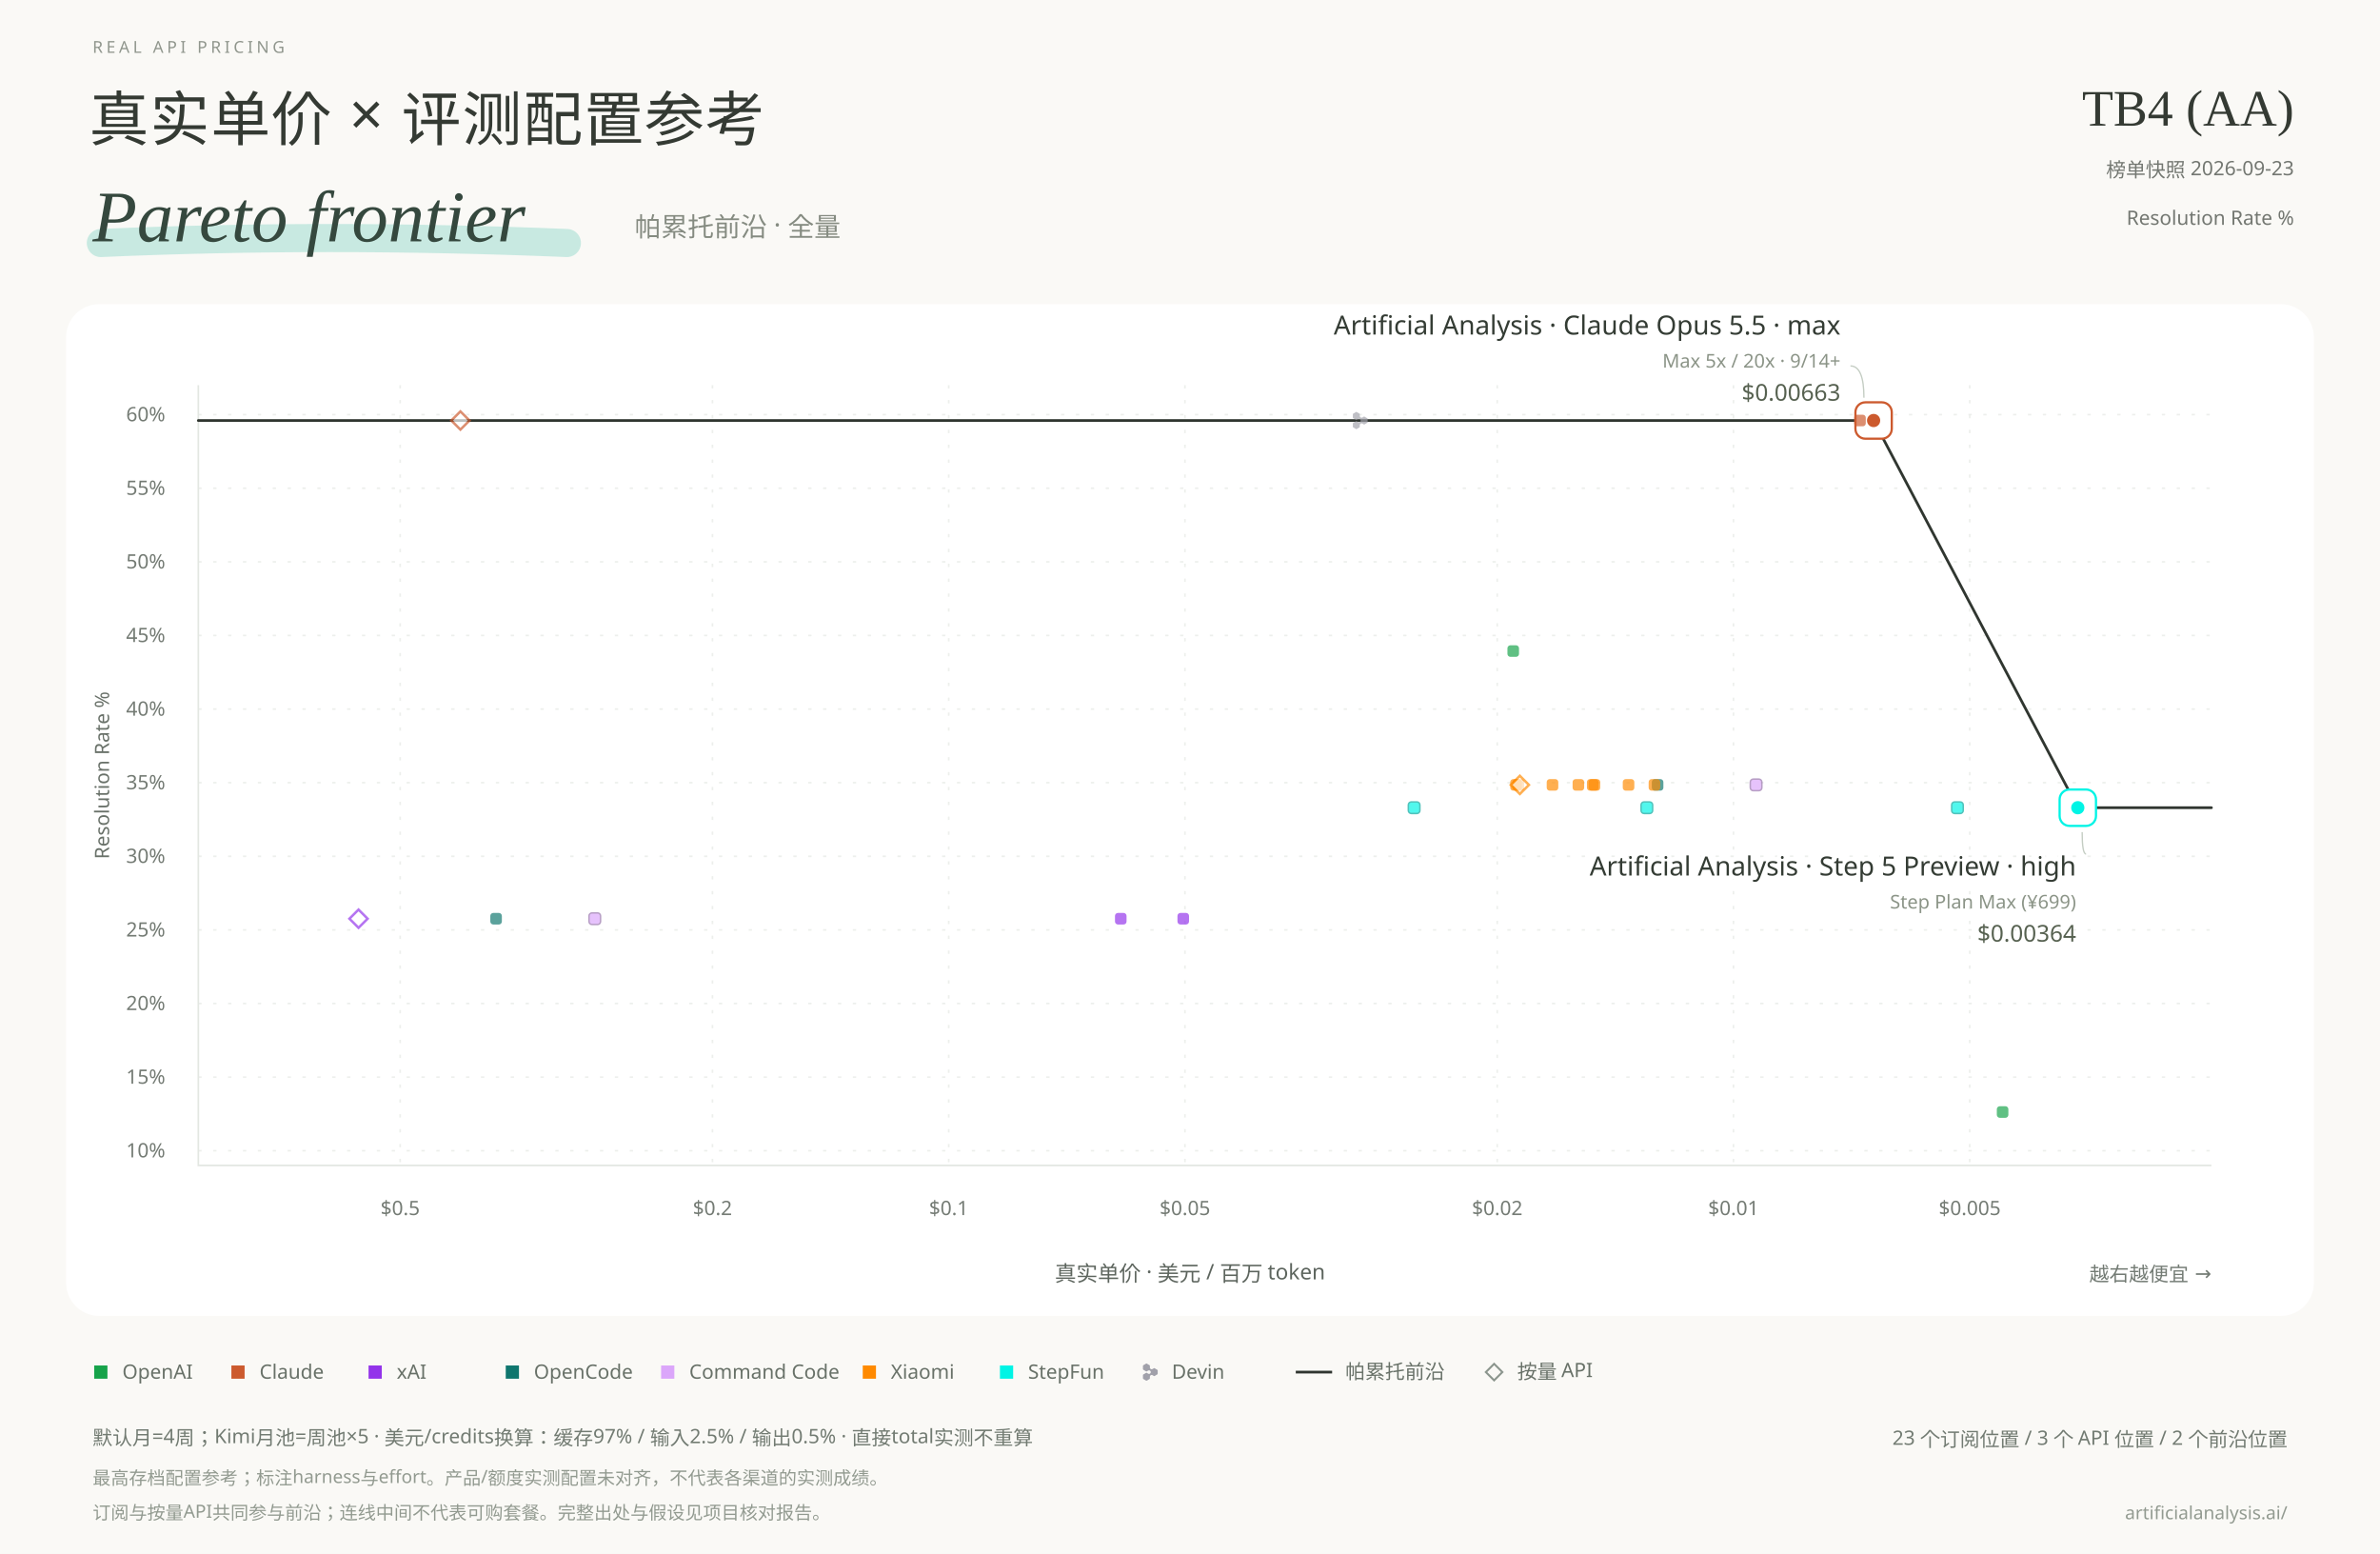
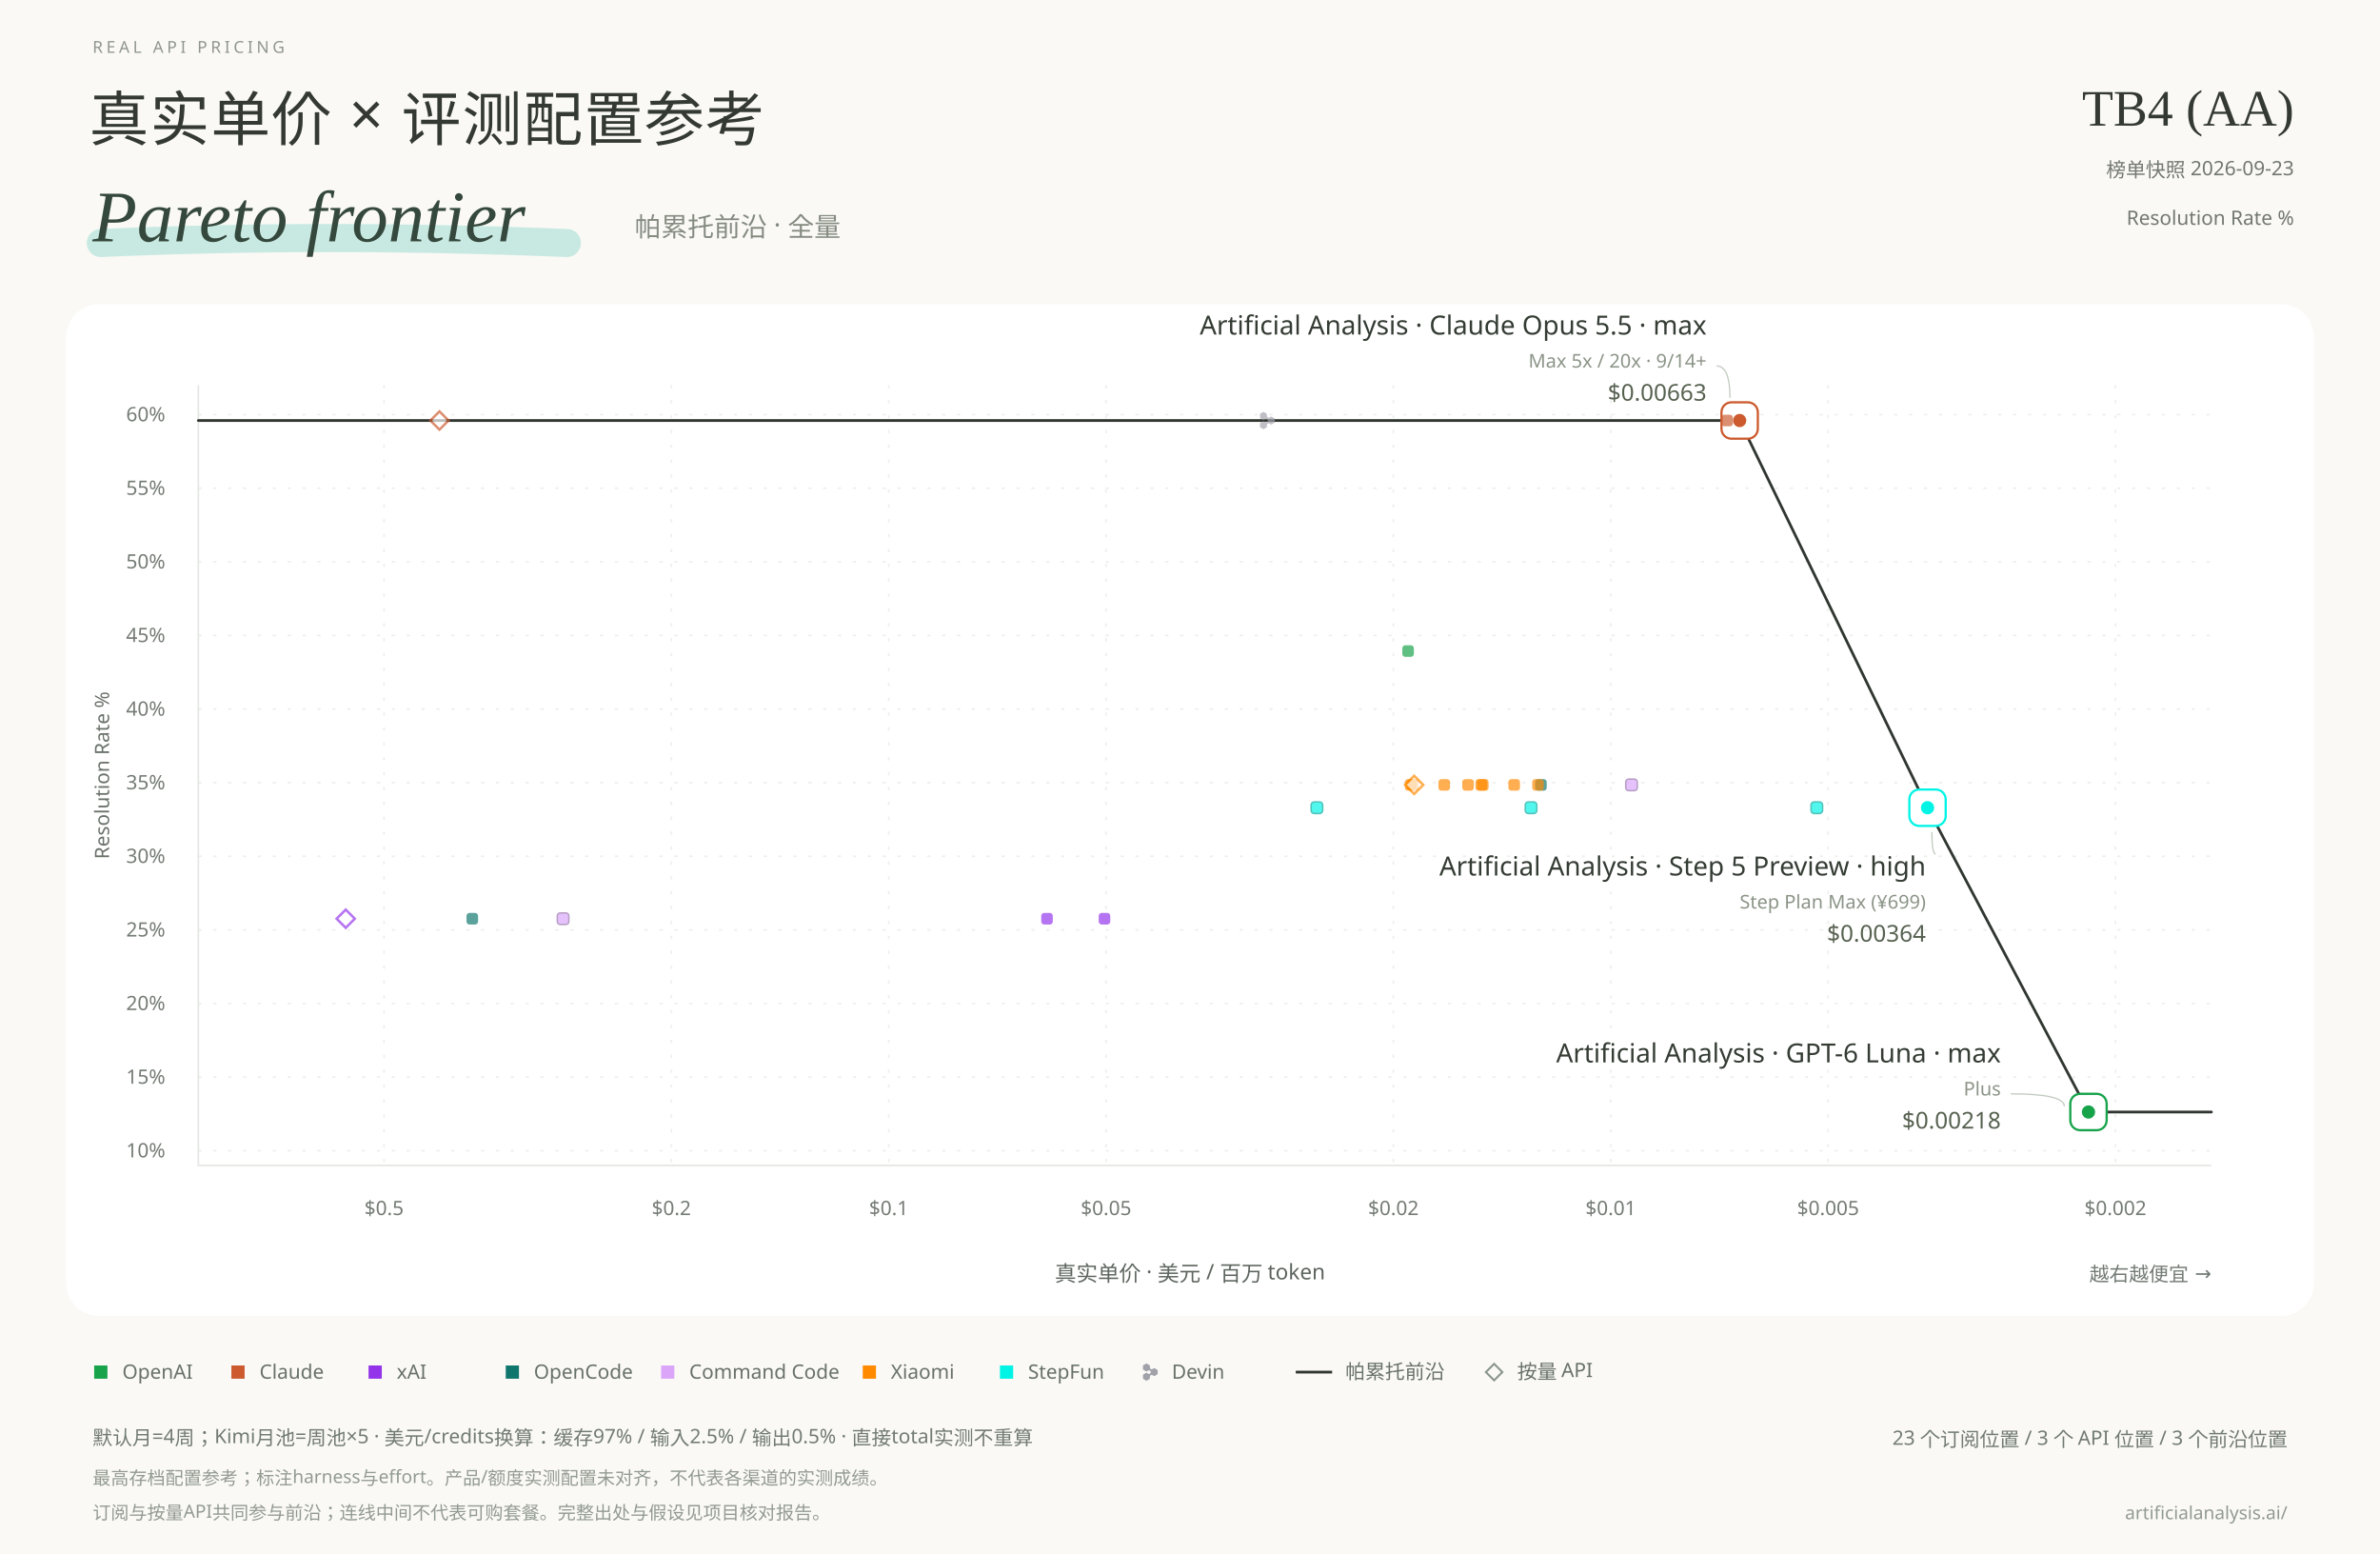
<svg xmlns="http://www.w3.org/2000/svg" width="1440" height="940" viewBox="0 0 1440 940" role="img" aria-labelledby="title desc">
  <style>text{font-family:"Microsoft YaHei","Segoe UI",sans-serif} .serif{font-family:"Times New Roman",serif} .number{font-family:"Segoe UI",sans-serif;font-variant-numeric:tabular-nums} .label-name{paint-order:stroke;stroke:#fff;stroke-width:5px;stroke-linejoin:round} .point:hover{opacity:1}</style>
  <rect width="1440" height="940" fill="#FAF9F6" />
  <text x="56.000" y="32.000" font-size="10" fill="#90968D" text-anchor="start" font-weight="400" letter-spacing="2.1">REAL API PRICING</text>
  <text x="54.000" y="85.000" font-size="36" fill="#343A33" text-anchor="start" font-weight="300" letter-spacing=".8">真实单价 × 评测配置参考</text>
  <path d="M61 147 Q197 141 343 147" stroke="#9FDDD0" stroke-width="17" stroke-linecap="round" opacity=".55" fill="none" />
  <text x="56.000" y="146.000" font-size="44" fill="#35483E" text-anchor="start" font-weight="400" class="serif" font-style="italic">Pareto frontier</text>
  <text x="384.000" y="143.000" font-size="16" fill="#858B81" text-anchor="start" font-weight="300">帕累托前沿 · 全量</text>
  <text x="1388.000" y="76.000" font-size="31" fill="#343A33" text-anchor="end" font-weight="400" class="serif">TB4 (AA)</text>
  <text x="1388.000" y="107.000" font-size="12" fill="#737771" text-anchor="end" font-weight="400">榜单快照  2026-09-23</text>
  <text x="1388.000" y="136.000" font-size="12" fill="#737771" text-anchor="end" font-weight="400">Resolution Rate %</text>
  <rect x="40" y="184" width="1360" height="612" rx="20" fill="#FFFFFF" />
-   <path d="M1191.768 233V705" stroke="#E8EBE7" stroke-dasharray="2 7" opacity=".8" />
-   <text x="1191.768" y="735.000" font-size="12" fill="#747B74" text-anchor="middle" font-weight="400" class="number">$0.005</text>
-   <path d="M1048.832 233V705" stroke="#E8EBE7" stroke-dasharray="2 7" opacity=".8" />
-   <text x="1048.832" y="735.000" font-size="12" fill="#747B74" text-anchor="middle" font-weight="400" class="number">$0.01</text>
-   <path d="M905.896 233V705" stroke="#E8EBE7" stroke-dasharray="2 7" opacity=".8" />
-   <text x="905.896" y="735.000" font-size="12" fill="#747B74" text-anchor="middle" font-weight="400" class="number">$0.02</text>
-   <path d="M716.946 233V705" stroke="#E8EBE7" stroke-dasharray="2 7" opacity=".8" />
-   <text x="716.946" y="735.000" font-size="12" fill="#747B74" text-anchor="middle" font-weight="400" class="number">$0.05</text>
-   <path d="M574.010 233V705" stroke="#E8EBE7" stroke-dasharray="2 7" opacity=".8" />
-   <text x="574.010" y="735.000" font-size="12" fill="#747B74" text-anchor="middle" font-weight="400" class="number">$0.1</text>
-   <path d="M431.074 233V705" stroke="#E8EBE7" stroke-dasharray="2 7" opacity=".8" />
-   <text x="431.074" y="735.000" font-size="12" fill="#747B74" text-anchor="middle" font-weight="400" class="number">$0.2</text>
-   <path d="M242.124 233V705" stroke="#E8EBE7" stroke-dasharray="2 7" opacity=".8" />
-   <text x="242.124" y="735.000" font-size="12" fill="#747B74" text-anchor="middle" font-weight="400" class="number">$0.5</text>
+   <path d="M1279.914 233V705" stroke="#E8EBE7" stroke-dasharray="2 7" opacity=".8" />
+   <text x="1279.914" y="735.000" font-size="12" fill="#747B74" text-anchor="middle" font-weight="400" class="number">$0.002</text>
+   <path d="M1106.072 233V705" stroke="#E8EBE7" stroke-dasharray="2 7" opacity=".8" />
+   <text x="1106.072" y="735.000" font-size="12" fill="#747B74" text-anchor="middle" font-weight="400" class="number">$0.005</text>
+   <path d="M974.565 233V705" stroke="#E8EBE7" stroke-dasharray="2 7" opacity=".8" />
+   <text x="974.565" y="735.000" font-size="12" fill="#747B74" text-anchor="middle" font-weight="400" class="number">$0.01</text>
+   <path d="M843.058 233V705" stroke="#E8EBE7" stroke-dasharray="2 7" opacity=".8" />
+   <text x="843.058" y="735.000" font-size="12" fill="#747B74" text-anchor="middle" font-weight="400" class="number">$0.02</text>
+   <path d="M669.215 233V705" stroke="#E8EBE7" stroke-dasharray="2 7" opacity=".8" />
+   <text x="669.215" y="735.000" font-size="12" fill="#747B74" text-anchor="middle" font-weight="400" class="number">$0.05</text>
+   <path d="M537.708 233V705" stroke="#E8EBE7" stroke-dasharray="2 7" opacity=".8" />
+   <text x="537.708" y="735.000" font-size="12" fill="#747B74" text-anchor="middle" font-weight="400" class="number">$0.1</text>
+   <path d="M406.201 233V705" stroke="#E8EBE7" stroke-dasharray="2 7" opacity=".8" />
+   <text x="406.201" y="735.000" font-size="12" fill="#747B74" text-anchor="middle" font-weight="400" class="number">$0.2</text>
+   <path d="M232.359 233V705" stroke="#E8EBE7" stroke-dasharray="2 7" opacity=".8" />
+   <text x="232.359" y="735.000" font-size="12" fill="#747B74" text-anchor="middle" font-weight="400" class="number">$0.5</text>
  <path d="M120 696.094H1338" stroke="#E8EBE7" stroke-dasharray="2 7" opacity=".8" />
  <text x="100.000" y="700.094" font-size="12" fill="#747B74" text-anchor="end" font-weight="400" class="number">10%</text>
  <path d="M120 651.566H1338" stroke="#E8EBE7" stroke-dasharray="2 7" opacity=".8" />
  <text x="100.000" y="655.566" font-size="12" fill="#747B74" text-anchor="end" font-weight="400" class="number">15%</text>
  <path d="M120 607.038H1338" stroke="#E8EBE7" stroke-dasharray="2 7" opacity=".8" />
  <text x="100.000" y="611.038" font-size="12" fill="#747B74" text-anchor="end" font-weight="400" class="number">20%</text>
  <path d="M120 562.509H1338" stroke="#E8EBE7" stroke-dasharray="2 7" opacity=".8" />
  <text x="100.000" y="566.509" font-size="12" fill="#747B74" text-anchor="end" font-weight="400" class="number">25%</text>
  <path d="M120 517.981H1338" stroke="#E8EBE7" stroke-dasharray="2 7" opacity=".8" />
  <text x="100.000" y="521.981" font-size="12" fill="#747B74" text-anchor="end" font-weight="400" class="number">30%</text>
  <path d="M120 473.453H1338" stroke="#E8EBE7" stroke-dasharray="2 7" opacity=".8" />
  <text x="100.000" y="477.453" font-size="12" fill="#747B74" text-anchor="end" font-weight="400" class="number">35%</text>
  <path d="M120 428.925H1338" stroke="#E8EBE7" stroke-dasharray="2 7" opacity=".8" />
  <text x="100.000" y="432.925" font-size="12" fill="#747B74" text-anchor="end" font-weight="400" class="number">40%</text>
  <path d="M120 384.396H1338" stroke="#E8EBE7" stroke-dasharray="2 7" opacity=".8" />
  <text x="100.000" y="388.396" font-size="12" fill="#747B74" text-anchor="end" font-weight="400" class="number">45%</text>
  <path d="M120 339.868H1338" stroke="#E8EBE7" stroke-dasharray="2 7" opacity=".8" />
  <text x="100.000" y="343.868" font-size="12" fill="#747B74" text-anchor="end" font-weight="400" class="number">50%</text>
  <path d="M120 295.340H1338" stroke="#E8EBE7" stroke-dasharray="2 7" opacity=".8" />
  <text x="100.000" y="299.340" font-size="12" fill="#747B74" text-anchor="end" font-weight="400" class="number">55%</text>
  <path d="M120 250.811H1338" stroke="#E8EBE7" stroke-dasharray="2 7" opacity=".8" />
  <text x="100.000" y="254.811" font-size="12" fill="#747B74" text-anchor="end" font-weight="400" class="number">60%</text>
  <path d="M120 233V705H1338" fill="none" stroke="#E3E7E2" />
  <text x="66.000" y="469.000" font-size="12" fill="#697169" text-anchor="middle" font-weight="400" transform="rotate(-90 66 469.0)">Resolution Rate %</text>
  <text x="720.000" y="775.000" font-size="13" fill="#5D655E" text-anchor="middle" font-weight="400">真实单价 · 美元 / 百万 token</text>
  <text x="1338.000" y="775.000" font-size="12" fill="#737B74" text-anchor="end" font-weight="400">越右越便宜 →</text>
-   <path id="frontier" d="M120.000,254.374 L1133.609,254.374 L1257.156,488.592 L1338.000,488.592" fill="none" stroke="#303630" stroke-width="1.65" stroke-linecap="round" stroke-linejoin="round" />
-   <g class="point" data-billing="subscription" data-frontier="false" data-price="0.019083969" data-score="43.94" data-x="915.564" data-y="393.836" transform="translate(915.564 393.836)">
+   <path id="frontier" d="M120.000,254.374 L1052.564,254.374 L1166.232,488.592 L1263.620,672.672 L1338.000,672.672" fill="none" stroke="#303630" stroke-width="1.65" stroke-linecap="round" stroke-linejoin="round" />
+   <g class="point" data-billing="subscription" data-frontier="false" data-price="0.019083969" data-score="43.94" data-x="851.953" data-y="393.836" transform="translate(851.953 393.836)">
    <rect x="-3.5" y="-3.5" width="7" height="7" rx="1.8" fill="#16A34A" opacity=".68" />
  </g>
-   <g class="point" data-billing="subscription" data-frontier="false" data-price="0.0045402951" data-score="12.63" data-x="1211.656" data-y="672.672" transform="translate(1211.656 672.672)">
-     <rect x="-3.5" y="-3.5" width="7" height="7" rx="1.8" fill="#16A34A" opacity=".68" />
+   <g class="point" data-billing="subscription" data-frontier="true" data-price="0.0021793614" data-score="12.63" data-x="1263.620" data-y="672.672" transform="translate(1263.620 672.672)">
+     <rect x="-11" y="-11" width="22" height="22" rx="6" fill="#FFF" stroke="#16A34A" stroke-width="1.35" />
+     <circle r="4" fill="#16A34A" />
  </g>
-   <g class="point" data-billing="subscription" data-frontier="false" data-price="0.029895366" data-score="59.6" data-x="823.005" data-y="254.374" transform="translate(823.005 254.374)">
+   <g class="point" data-billing="subscription" data-frontier="false" data-price="0.029895366" data-score="59.6" data-x="766.794" data-y="254.374" transform="translate(766.794 254.374)">
    <path transform="translate(-4.46 -5.23) scale(0.091)" d="M0 38.652V14.835C7.06768e-06 13.788 0.546 12.821 1.431 12.298L21.581 0.393C22.467 -0.131 23.558 -0.131 24.444 0.393L44.594 12.298C45.48 12.821 46.025 13.788 46.025 14.835V26.998C46.114 31.04 48.201 34.938 51.872 37.108C55.544 39.277 59.886 39.178 63.351 37.235L73.644 31.153C74.53 30.63 75.621 30.63 76.507 31.153L96.657 43.058C97.543 43.582 98.088 44.549 98.088 45.596V69.406C98.088 70.453 97.543 71.42 96.657 71.943L76.507 83.849C75.621 84.372 74.53 84.372 73.644 83.849L63.434 77.816C59.956 75.828 55.574 75.71 51.873 77.896C48.202 80.065 46.115 83.963 46.026 88.005V100.165C46.026 101.212 45.48 102.179 44.595 102.702L24.445 114.607C23.559 115.131 22.468 115.131 21.582 114.607L1.432 102.702C0.547 102.179 0.001 101.212 0.001 100.165V76.355C0.001 75.308 0.547 74.341 1.432 73.817L21.582 61.912C22.468 61.389 23.559 61.389 24.445 61.912L34.762 68.008C38.222 69.937 42.553 70.031 46.215 67.867C49.916 65.68 52.006 61.737 52.063 57.66C51.975 53.619 49.887 49.303 46.216 47.133C42.545 44.964 38.202 45.063 34.737 47.006L24.397 53.15C23.507 53.679 22.409 53.678 21.52 53.149L1.423 41.184C0.542 40.66 -7.06754e-06 39.695 0 38.652Z" fill="#A1A1AA" opacity="0.68" />
  </g>
-   <g class="point" data-billing="subscription" data-frontier="true" data-price="0.0066291018" data-score="59.6" data-x="1133.609" data-y="254.374" transform="translate(1133.609 254.374)">
+   <g class="point" data-billing="subscription" data-frontier="true" data-price="0.0066291018" data-score="59.6" data-x="1052.564" data-y="254.374" transform="translate(1052.564 254.374)">
    <rect x="-11" y="-11" width="22" height="22" rx="6" fill="#FFF" stroke="#CC5A2E" stroke-width="1.35" />
    <circle r="4" fill="#CC5A2E" />
  </g>
-   <g class="point" data-billing="subscription" data-frontier="false" data-price="0.0068989307" data-score="59.6" data-x="1125.382" data-y="254.374" transform="translate(1125.382 254.374)">
+   <g class="point" data-billing="subscription" data-frontier="false" data-price="0.0068989307" data-score="59.6" data-x="1044.994" data-y="254.374" transform="translate(1044.994 254.374)">
    <rect x="-3.5" y="-3.5" width="7" height="7" rx="1.8" fill="#CC5A2E" opacity=".68" />
  </g>
-   <g class="point" data-billing="subscription" data-frontier="false" data-price="0.060362173" data-score="25.76" data-x="678.108" data-y="555.741" transform="translate(678.108 555.741)">
+   <g class="point" data-billing="subscription" data-frontier="false" data-price="0.060362173" data-score="25.76" data-x="633.483" data-y="555.741" transform="translate(633.483 555.741)">
    <rect x="-3.5" y="-3.5" width="7" height="7" rx="1.8" fill="#9333EA" opacity=".68" />
  </g>
-   <g class="point" data-billing="subscription" data-frontier="false" data-price="0.050251256" data-score="25.76" data-x="715.912" data-y="555.741" transform="translate(715.912 555.741)">
+   <g class="point" data-billing="subscription" data-frontier="false" data-price="0.050251256" data-score="25.76" data-x="668.264" data-y="555.741" transform="translate(668.264 555.741)">
    <rect x="-3.5" y="-3.5" width="7" height="7" rx="1.8" fill="#9333EA" opacity=".68" />
  </g>
-   <g class="point" data-billing="subscription" data-frontier="false" data-price="0.37735849" data-score="25.76" data-x="300.154" data-y="555.741" transform="translate(300.154 555.741)">
+   <g class="point" data-billing="subscription" data-frontier="false" data-price="0.37735849" data-score="25.76" data-x="285.750" data-y="555.741" transform="translate(285.750 555.741)">
    <rect x="-3.5" y="-3.5" width="7" height="7" rx="1.8" fill="#0F766E" opacity=".68" />
  </g>
-   <g class="point" data-billing="subscription" data-frontier="false" data-price="0.012493753" data-score="34.85" data-x="1002.920" data-y="474.789" transform="translate(1002.920 474.789)">
+   <g class="point" data-billing="subscription" data-frontier="false" data-price="0.012493753" data-score="34.85" data-x="932.324" data-y="474.789" transform="translate(932.324 474.789)">
    <rect x="-3.5" y="-3.5" width="7" height="7" rx="1.8" fill="#0F766E" opacity=".68" />
  </g>
-   <g class="point" data-billing="subscription" data-frontier="false" data-price="0.28248588" data-score="25.76" data-x="359.867" data-y="555.741" transform="translate(359.867 555.741)">
+   <g class="point" data-billing="subscription" data-frontier="false" data-price="0.28248588" data-score="25.76" data-x="340.688" data-y="555.741" transform="translate(340.688 555.741)">
    <rect x="-3.5" y="-3.5" width="7" height="7" rx="1.8" fill="#DBA6FA" opacity=".68" stroke="#9571AA" stroke-width=".9" />
  </g>
-   <g class="point" data-billing="subscription" data-frontier="false" data-price="0.0093589144" data-score="34.85" data-x="1062.495" data-y="474.789" transform="translate(1062.495 474.789)">
+   <g class="point" data-billing="subscription" data-frontier="false" data-price="0.0093589144" data-score="34.85" data-x="987.135" data-y="474.789" transform="translate(987.135 474.789)">
    <rect x="-3.5" y="-3.5" width="7" height="7" rx="1.8" fill="#DBA6FA" opacity=".68" stroke="#9571AA" stroke-width=".9" />
  </g>
-   <g class="point" data-billing="subscription" data-frontier="false" data-price="0.025524451" data-score="33.3" data-x="855.600" data-y="488.592" transform="translate(855.600 488.592)">
+   <g class="point" data-billing="subscription" data-frontier="false" data-price="0.025524451" data-score="33.3" data-x="796.783" data-y="488.592" transform="translate(796.783 488.592)">
    <rect x="-3.5" y="-3.5" width="7" height="7" rx="1.8" fill="#00F4E5" opacity=".68" stroke="#00A69C" stroke-width=".9" />
  </g>
-   <g class="point" data-billing="subscription" data-frontier="false" data-price="0.012893591" data-score="33.3" data-x="996.424" data-y="488.592" transform="translate(996.424 488.592)">
+   <g class="point" data-billing="subscription" data-frontier="false" data-price="0.012893591" data-score="33.3" data-x="926.347" data-y="488.592" transform="translate(926.347 488.592)">
    <rect x="-3.5" y="-3.5" width="7" height="7" rx="1.8" fill="#00F4E5" opacity=".68" stroke="#00A69C" stroke-width=".9" />
  </g>
-   <g class="point" data-billing="subscription" data-frontier="false" data-price="0.0051833009" data-score="33.3" data-x="1184.343" data-y="488.592" transform="translate(1184.343 488.592)">
+   <g class="point" data-billing="subscription" data-frontier="false" data-price="0.0051833009" data-score="33.3" data-x="1099.241" data-y="488.592" transform="translate(1099.241 488.592)">
    <rect x="-3.5" y="-3.5" width="7" height="7" rx="1.8" fill="#00F4E5" opacity=".68" stroke="#00A69C" stroke-width=".9" />
  </g>
-   <g class="point" data-billing="subscription" data-frontier="true" data-price="0.0036413211" data-score="33.3" data-x="1257.156" data-y="488.592" transform="translate(1257.156 488.592)">
+   <g class="point" data-billing="subscription" data-frontier="true" data-price="0.0036413211" data-score="33.3" data-x="1166.232" data-y="488.592" transform="translate(1166.232 488.592)">
    <rect x="-11" y="-11" width="22" height="22" rx="6" fill="#FFF" stroke="#00F4E5" stroke-width="1.35" />
    <circle r="4" fill="#00F4E5" />
  </g>
-   <g class="point" data-billing="subscription" data-frontier="false" data-price="0.018927445" data-score="34.85" data-x="917.263" data-y="474.789" transform="translate(917.263 474.789)">
+   <g class="point" data-billing="subscription" data-frontier="false" data-price="0.018927445" data-score="34.85" data-x="853.515" data-y="474.789" transform="translate(853.515 474.789)">
    <rect x="-3.5" y="-3.5" width="7" height="7" rx="1.8" fill="#FF8A00" opacity=".68" />
  </g>
-   <g class="point" data-billing="subscription" data-frontier="false" data-price="0.01511335" data-score="34.85" data-x="963.668" data-y="474.789" transform="translate(963.668 474.789)">
+   <g class="point" data-billing="subscription" data-frontier="false" data-price="0.01511335" data-score="34.85" data-x="896.210" data-y="474.789" transform="translate(896.210 474.789)">
    <rect x="-3.5" y="-3.5" width="7" height="7" rx="1.8" fill="#FF8A00" opacity=".68" />
  </g>
-   <g class="point" data-billing="subscription" data-frontier="false" data-price="0.01880141" data-score="34.85" data-x="918.640" data-y="474.789" transform="translate(918.640 474.789)">
+   <g class="point" data-billing="subscription" data-frontier="false" data-price="0.01880141" data-score="34.85" data-x="854.783" data-y="474.789" transform="translate(854.783 474.789)">
    <rect x="-3.5" y="-3.5" width="7" height="7" rx="1.8" fill="#FF8A00" opacity=".68" />
  </g>
-   <g class="point" data-billing="subscription" data-frontier="false" data-price="0.015037594" data-score="34.85" data-x="964.704" data-y="474.789" transform="translate(964.704 474.789)">
+   <g class="point" data-billing="subscription" data-frontier="false" data-price="0.015037594" data-score="34.85" data-x="897.163" data-y="474.789" transform="translate(897.163 474.789)">
    <rect x="-3.5" y="-3.5" width="7" height="7" rx="1.8" fill="#FF8A00" opacity=".68" />
  </g>
-   <g class="point" data-billing="subscription" data-frontier="false" data-price="0.017006803" data-score="34.85" data-x="939.327" data-y="474.789" transform="translate(939.327 474.789)">
+   <g class="point" data-billing="subscription" data-frontier="false" data-price="0.017006803" data-score="34.85" data-x="873.816" data-y="474.789" transform="translate(873.816 474.789)">
    <rect x="-3.5" y="-3.5" width="7" height="7" rx="1.8" fill="#FF8A00" opacity=".68" />
  </g>
-   <g class="point" data-billing="subscription" data-frontier="false" data-price="0.013605442" data-score="34.85" data-x="985.342" data-y="474.789" transform="translate(985.342 474.789)">
+   <g class="point" data-billing="subscription" data-frontier="false" data-price="0.013605442" data-score="34.85" data-x="916.152" data-y="474.789" transform="translate(916.152 474.789)">
    <rect x="-3.5" y="-3.5" width="7" height="7" rx="1.8" fill="#FF8A00" opacity=".68" />
  </g>
-   <g class="point" data-billing="subscription" data-frontier="false" data-price="0.015762926" data-score="34.85" data-x="954.990" data-y="474.789" transform="translate(954.990 474.789)">
+   <g class="point" data-billing="subscription" data-frontier="false" data-price="0.015762926" data-score="34.85" data-x="888.226" data-y="474.789" transform="translate(888.226 474.789)">
    <rect x="-3.5" y="-3.5" width="7" height="7" rx="1.8" fill="#FF8A00" opacity=".68" />
  </g>
-   <g class="point" data-billing="subscription" data-frontier="false" data-price="0.01261034" data-score="34.85" data-x="1001.005" data-y="474.789" transform="translate(1001.005 474.789)">
+   <g class="point" data-billing="subscription" data-frontier="false" data-price="0.01261034" data-score="34.85" data-x="930.562" data-y="474.789" transform="translate(930.562 474.789)">
    <rect x="-3.5" y="-3.5" width="7" height="7" rx="1.8" fill="#FF8A00" opacity=".68" />
  </g>
-   <g class="point" data-billing="metered" data-frontier="false" data-price="0.565" data-score="25.76" data-x="216.921" data-y="555.741" transform="translate(216.921 555.741)">
+   <g class="point" data-billing="metered" data-frontier="false" data-price="0.565" data-score="25.76" data-x="209.171" data-y="555.741" transform="translate(209.171 555.741)">
    <path d="M0 -5.5L5.5 0 0 5.5 -5.5 0Z" fill="white" stroke="#9333EA" stroke-width="1.5" opacity=".68" />
  </g>
-   <g class="point" data-billing="metered" data-frontier="false" data-price="0.018717" data-score="34.85" data-x="919.568" data-y="474.789" transform="translate(919.568 474.789)">
+   <g class="point" data-billing="metered" data-frontier="false" data-price="0.018717" data-score="34.85" data-x="855.637" data-y="474.789" transform="translate(855.637 474.789)">
    <path d="M0 -5.5L5.5 0 0 5.5 -5.5 0Z" fill="white" stroke="#FF8A00" stroke-width="1.5" opacity=".68" />
  </g>
-   <g class="point" data-billing="metered" data-frontier="false" data-price="0.419" data-score="59.6" data-x="278.569" data-y="254.374" transform="translate(278.569 254.374)">
+   <g class="point" data-billing="metered" data-frontier="false" data-price="0.419" data-score="59.6" data-x="265.890" data-y="254.374" transform="translate(265.890 254.374)">
    <path d="M0 -5.5L5.5 0 0 5.5 -5.5 0Z" fill="white" stroke="#CC5A2E" stroke-width="1.5" opacity=".68" />
  </g>
  <g class="front-label" data-model="claude-opus-5.5">
-     <path d="M1127.751,240.565Q1127.751,221.374 1119.609,221.374" stroke="#C4CDC3" stroke-width=".8" fill="none" />
-     <text x="1113.609" y="202.374" font-size="16" fill="#343C34" text-anchor="end" font-weight="400" class="label-name">Artificial Analysis · Claude Opus 5.5 · max</text>
-     <text x="1113.609" y="222.374" font-size="11.5" fill="#8B9487" text-anchor="end" font-weight="400">Max 5x / 20x · 9/14+</text>
-     <text x="1113.609" y="242.374" font-size="14" fill="#566150" text-anchor="end" font-weight="400" class="number">$0.00663</text>
+     <path d="M1046.705,240.565Q1046.705,221.374 1038.564,221.374" stroke="#C4CDC3" stroke-width=".8" fill="none" />
+     <text x="1032.564" y="202.374" font-size="16" fill="#343C34" text-anchor="end" font-weight="400" class="label-name">Artificial Analysis · Claude Opus 5.5 · max</text>
+     <text x="1032.564" y="222.374" font-size="11.5" fill="#8B9487" text-anchor="end" font-weight="400">Max 5x / 20x · 9/14+</text>
+     <text x="1032.564" y="242.374" font-size="14" fill="#566150" text-anchor="end" font-weight="400" class="number">$0.00663</text>
  </g>
  <g class="front-label" data-model="step-5-preview">
-     <path d="M1259.793,503.359Q1259.793,516.592 1262.156,516.592" stroke="#C4CDC3" stroke-width=".8" fill="none" />
-     <text x="1256.156" y="529.592" font-size="16" fill="#343C34" text-anchor="end" font-weight="400" class="label-name">Artificial Analysis · Step 5 Preview · high</text>
-     <text x="1256.156" y="549.592" font-size="11.5" fill="#8B9487" text-anchor="end" font-weight="400">Step Plan Max (¥699)</text>
-     <text x="1256.156" y="569.592" font-size="14" fill="#566150" text-anchor="end" font-weight="400" class="number">$0.00364</text>
+     <path d="M1168.869,503.359Q1168.869,516.592 1171.232,516.592" stroke="#C4CDC3" stroke-width=".8" fill="none" />
+     <text x="1165.232" y="529.592" font-size="16" fill="#343C34" text-anchor="end" font-weight="400" class="label-name">Artificial Analysis · Step 5 Preview · high</text>
+     <text x="1165.232" y="549.592" font-size="11.5" fill="#8B9487" text-anchor="end" font-weight="400">Step Plan Max (¥699)</text>
+     <text x="1165.232" y="569.592" font-size="14" fill="#566150" text-anchor="end" font-weight="400" class="number">$0.00364</text>
+   </g>
+   <g class="front-label" data-model="gpt-6-luna">
+     <path d="M1249.015,669.254Q1249.015,661.672 1216.620,661.672" stroke="#C4CDC3" stroke-width=".8" fill="none" />
+     <text x="1210.620" y="642.672" font-size="16" fill="#343C34" text-anchor="end" font-weight="400" class="label-name">Artificial Analysis · GPT-6 Luna · max</text>
+     <text x="1210.620" y="662.672" font-size="11.5" fill="#8B9487" text-anchor="end" font-weight="400">Plus</text>
+     <text x="1210.620" y="682.672" font-size="14" fill="#566150" text-anchor="end" font-weight="400" class="number">$0.00218</text>
  </g>
  <rect x="57" y="826" width="8" height="8" fill="#16A34A" />
  <text x="74.000" y="834.000" font-size="12" fill="#687168" text-anchor="start" font-weight="400">OpenAI</text>
  <rect x="140" y="826" width="8" height="8" fill="#CC5A2E" />
  <text x="157.000" y="834.000" font-size="12" fill="#687168" text-anchor="start" font-weight="400">Claude</text>
  <rect x="223" y="826" width="8" height="8" fill="#9333EA" />
  <text x="240.000" y="834.000" font-size="12" fill="#687168" text-anchor="start" font-weight="400">xAI</text>
  <rect x="306" y="826" width="8" height="8" fill="#0F766E" />
  <text x="323.000" y="834.000" font-size="12" fill="#687168" text-anchor="start" font-weight="400">OpenCode</text>
  <rect x="400" y="826" width="8" height="8" fill="#DBA6FA" />
  <text x="417.000" y="834.000" font-size="12" fill="#687168" text-anchor="start" font-weight="400">Command Code</text>
  <rect x="522" y="826" width="8" height="8" fill="#FF8A00" />
  <text x="539.000" y="834.000" font-size="12" fill="#687168" text-anchor="start" font-weight="400">Xiaomi</text>
  <rect x="605" y="826" width="8" height="8" fill="#00F4E5" />
  <text x="622.000" y="834.000" font-size="12" fill="#687168" text-anchor="start" font-weight="400">StepFun</text>
  <path transform="translate(691.54 824.77) scale(0.091)" d="M0 38.652V14.835C7.06768e-06 13.788 0.546 12.821 1.431 12.298L21.581 0.393C22.467 -0.131 23.558 -0.131 24.444 0.393L44.594 12.298C45.48 12.821 46.025 13.788 46.025 14.835V26.998C46.114 31.04 48.201 34.938 51.872 37.108C55.544 39.277 59.886 39.178 63.351 37.235L73.644 31.153C74.53 30.63 75.621 30.63 76.507 31.153L96.657 43.058C97.543 43.582 98.088 44.549 98.088 45.596V69.406C98.088 70.453 97.543 71.42 96.657 71.943L76.507 83.849C75.621 84.372 74.53 84.372 73.644 83.849L63.434 77.816C59.956 75.828 55.574 75.71 51.873 77.896C48.202 80.065 46.115 83.963 46.026 88.005V100.165C46.026 101.212 45.48 102.179 44.595 102.702L24.445 114.607C23.559 115.131 22.468 115.131 21.582 114.607L1.432 102.702C0.547 102.179 0.001 101.212 0.001 100.165V76.355C0.001 75.308 0.547 74.341 1.432 73.817L21.582 61.912C22.468 61.389 23.559 61.389 24.445 61.912L34.762 68.008C38.222 69.937 42.553 70.031 46.215 67.867C49.916 65.68 52.006 61.737 52.063 57.66C51.975 53.619 49.887 49.303 46.216 47.133C42.545 44.964 38.202 45.063 34.737 47.006L24.397 53.15C23.507 53.679 22.409 53.678 21.52 53.149L1.423 41.184C0.542 40.66 -7.06754e-06 39.695 0 38.652Z" fill="#A1A1AA" opacity="1.0" />
  <text x="709.000" y="834.000" font-size="12" fill="#687168" text-anchor="start" font-weight="400">Devin</text>
  <path d="M784 830h22" stroke="#303630" stroke-width="1.65" />
  <text x="814.000" y="834.000" font-size="12" fill="#687168" text-anchor="start" font-weight="400">帕累托前沿</text>
  <path d="M904 825l5 5-5 5-5-5Z" fill="none" stroke="#8B958D" stroke-width="1.2" />
  <text x="918.000" y="834.000" font-size="12" fill="#687168" text-anchor="start" font-weight="400">按量 API</text>
  <text x="56.000" y="874.000" font-size="12" fill="#727B72" text-anchor="start" font-weight="400">默认月=4周；Kimi月池=周池×5 · 美元/credits换算：缓存97% / 输入2.5% / 输出0.5% · 直接total实测不重算</text>
-   <text x="1384.000" y="874.000" font-size="12" fill="#727B72" text-anchor="end" font-weight="400">23 个订阅位置 / 3 个 API 位置 / 2 个前沿位置</text>
+   <text x="1384.000" y="874.000" font-size="12" fill="#727B72" text-anchor="end" font-weight="400">23 个订阅位置 / 3 个 API 位置 / 3 个前沿位置</text>
  <text x="56.000" y="898.000" font-size="11" fill="#929A90" text-anchor="start" font-weight="400">最高存档配置参考；标注harness与effort。产品/额度实测配置未对齐，不代表各渠道的实测成绩。</text>
  <text x="56.000" y="919.000" font-size="11" fill="#929A90" text-anchor="start" font-weight="400">订阅与按量API共同参与前沿；连线中间不代表可购套餐。完整出处与假设见项目核对报告。</text>
  <text x="1384.000" y="919.000" font-size="11" fill="#929A90" text-anchor="end" font-weight="400">artificialanalysis.ai/</text>
</svg>
